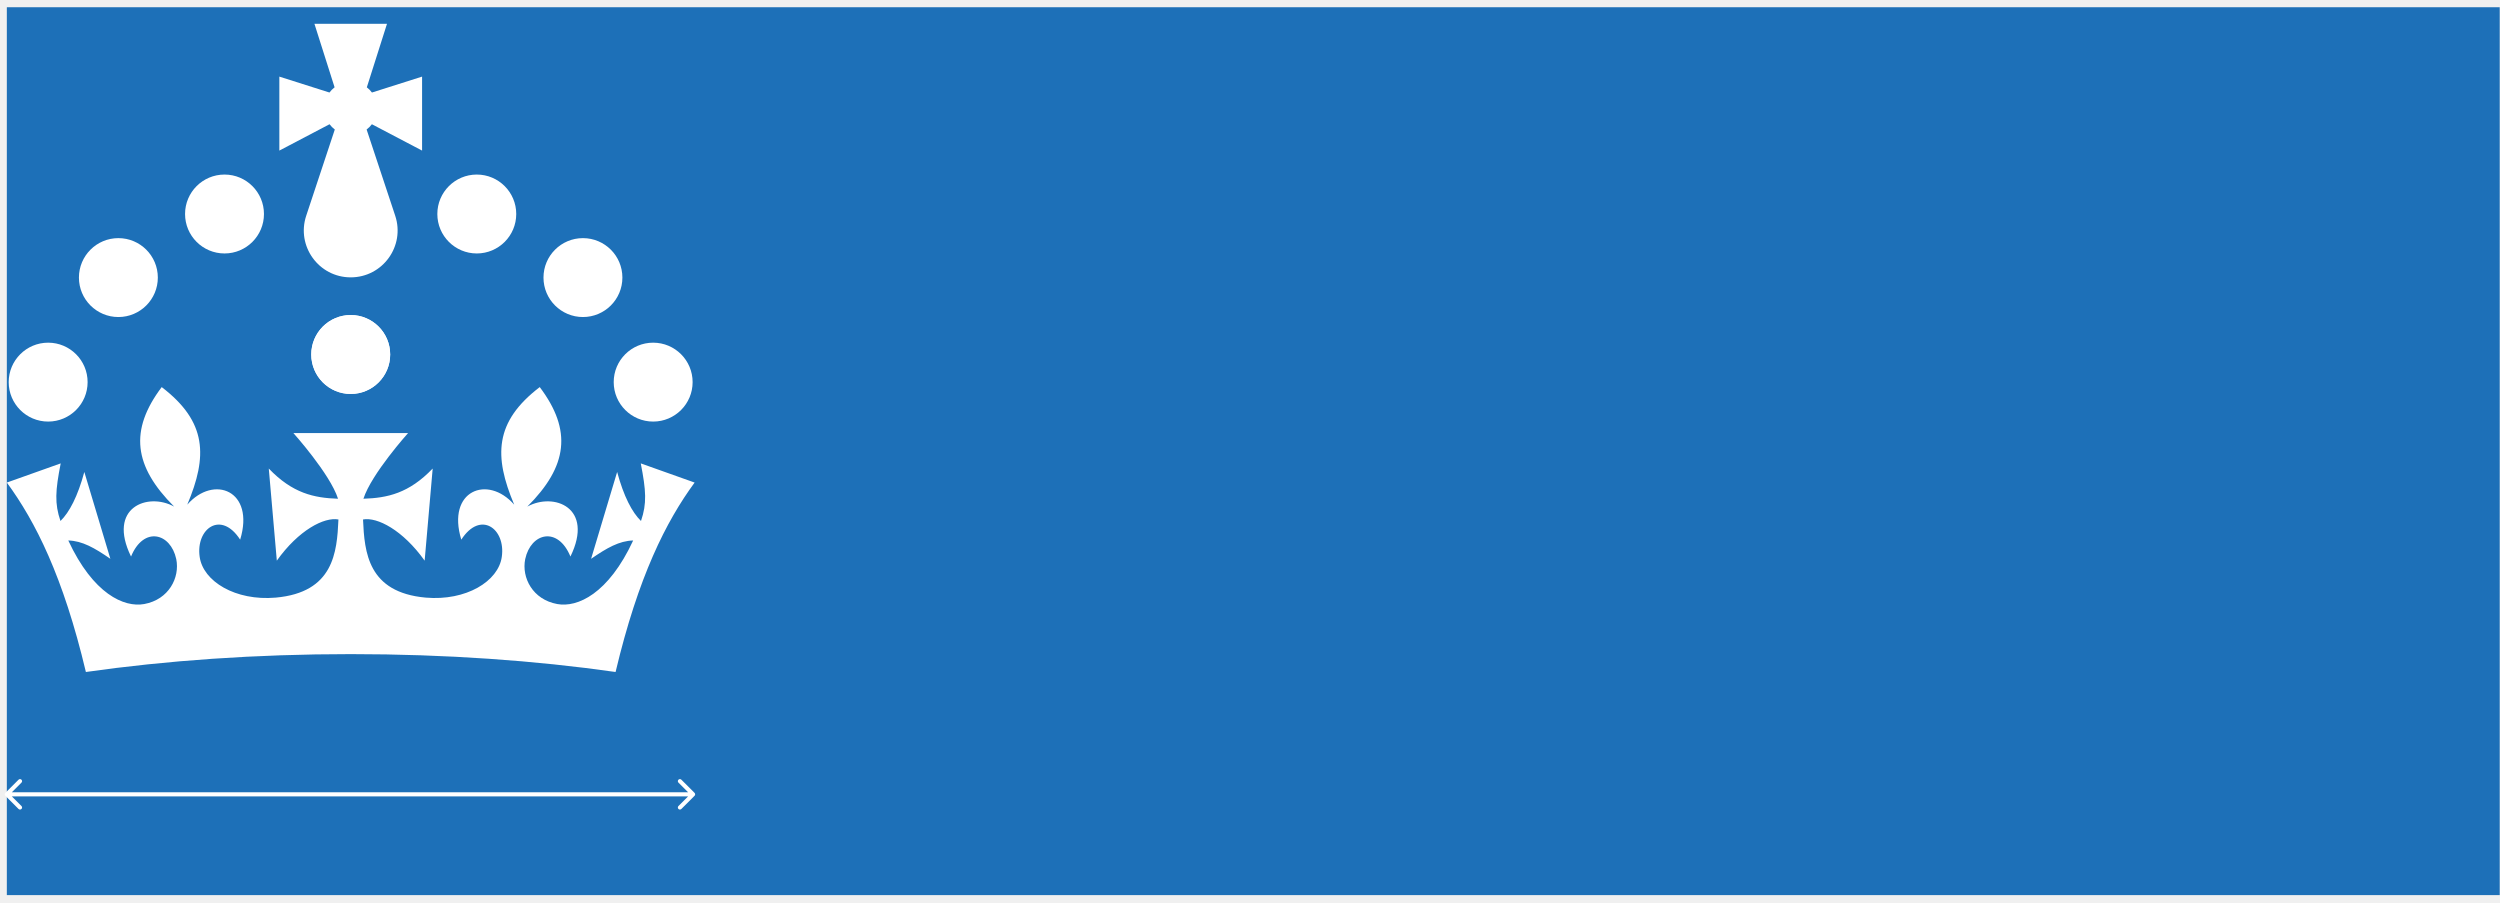
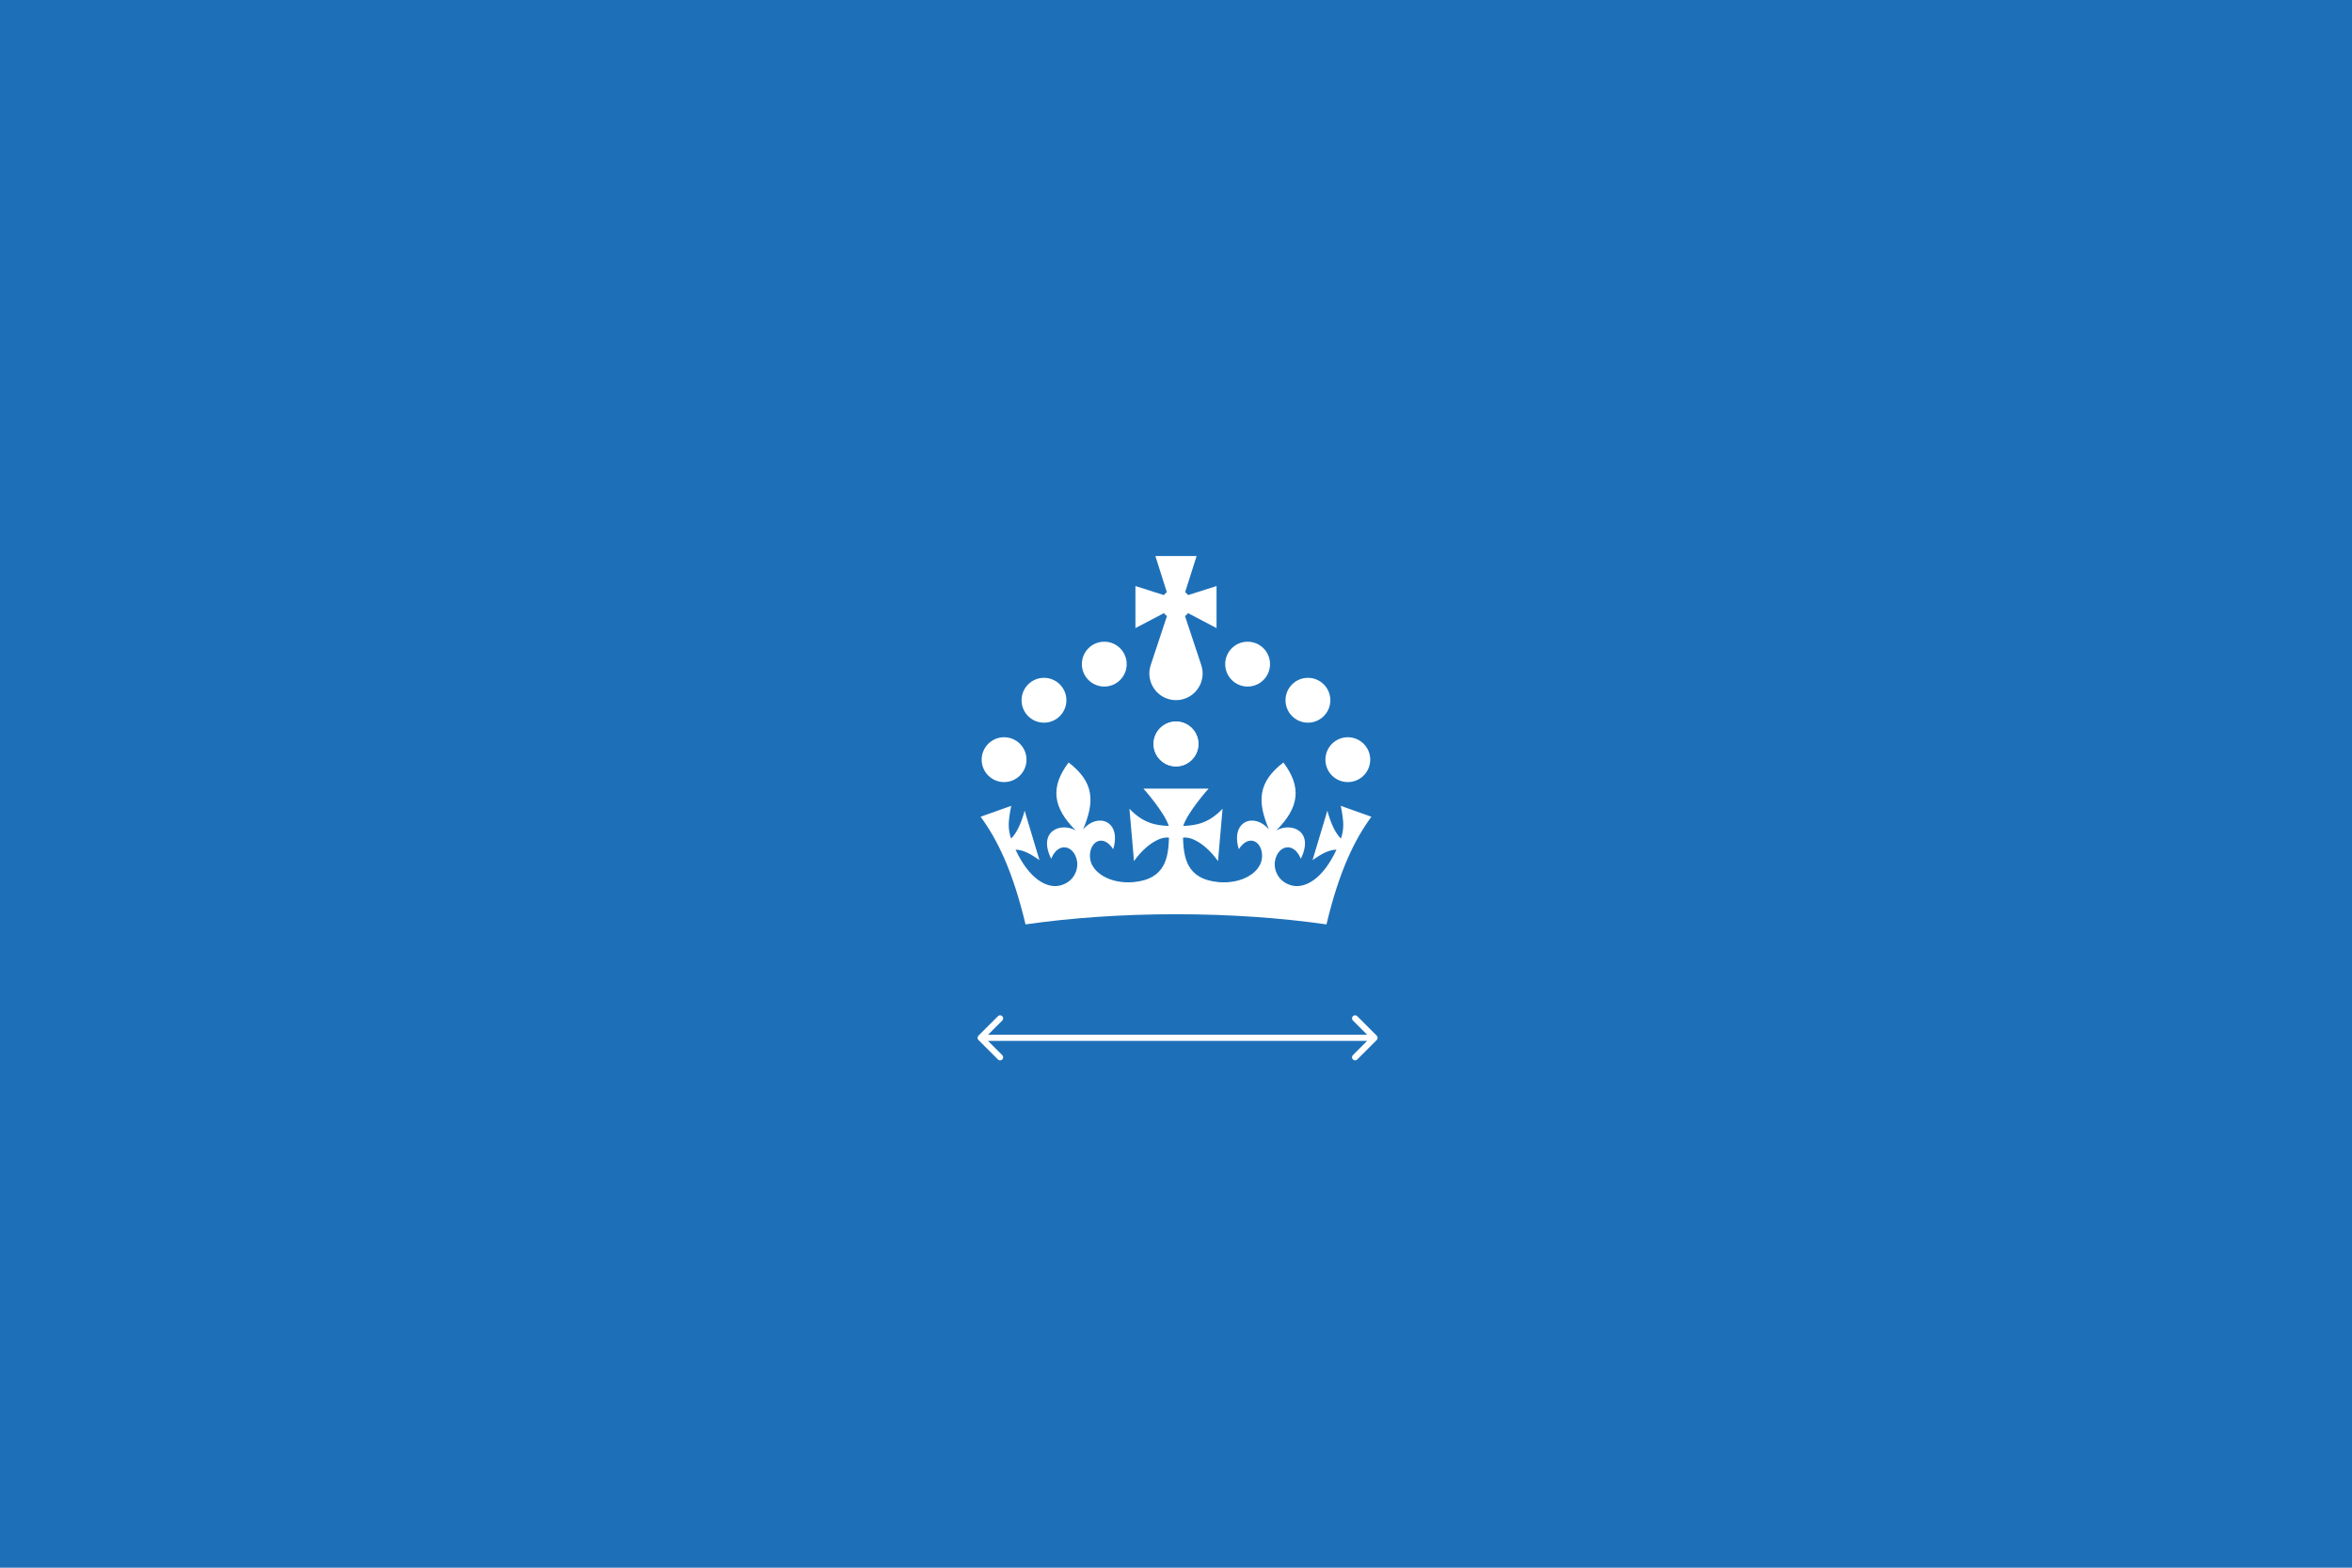
- <svg xmlns="http://www.w3.org/2000/svg" width="302" height="109" viewBox="0 0 302 109" fill="none">
-   <rect x="0.826" y="0.875" width="301.139" height="107.254" fill="#1D70B8" />
-   <path d="M0.649 95.778C0.552 95.876 0.552 96.034 0.649 96.132L2.24 97.723C2.338 97.82 2.496 97.82 2.594 97.723C2.692 97.625 2.692 97.467 2.594 97.369L1.18 95.955L2.594 94.541C2.692 94.443 2.692 94.285 2.594 94.187C2.496 94.09 2.338 94.09 2.24 94.187L0.649 95.778ZM83.901 96.132C83.999 96.034 83.999 95.876 83.901 95.778L82.31 94.187C82.213 94.09 82.055 94.09 81.957 94.187C81.859 94.285 81.859 94.443 81.957 94.541L83.371 95.955L81.957 97.369C81.859 97.467 81.859 97.625 81.957 97.723C82.055 97.82 82.213 97.82 82.31 97.723L83.901 96.132ZM0.826 95.955L0.826 96.205L83.725 96.205L83.725 95.955L83.725 95.705L0.826 95.705L0.826 95.955Z" fill="white" />
-   <path d="M27.122 30.618C29.754 30.618 31.887 28.484 31.887 25.852C31.887 23.22 29.754 21.086 27.122 21.086C24.489 21.086 22.355 23.22 22.355 25.852C22.355 28.484 24.489 30.618 27.122 30.618Z" fill="white" />
-   <path d="M14.3 38.298C16.932 38.298 19.066 36.164 19.066 33.532C19.066 30.899 16.932 28.766 14.3 28.766C11.668 28.766 9.534 30.899 9.534 33.532C9.534 36.164 11.668 38.298 14.3 38.298Z" fill="white" />
-   <path d="M5.817 50.926C8.449 50.926 10.583 48.793 10.583 46.16C10.583 43.528 8.449 41.395 5.817 41.395C3.185 41.395 1.051 43.528 1.051 46.16C1.051 48.793 3.185 50.926 5.817 50.926Z" fill="white" />
-   <path d="M42.367 47.589C44.999 47.589 47.133 45.455 47.133 42.823C47.133 40.19 44.999 38.057 42.367 38.057C39.734 38.057 37.601 40.19 37.601 42.823C37.601 45.455 39.734 47.589 42.367 47.589Z" fill="white" />
-   <path d="M57.596 30.618C60.228 30.618 62.362 28.484 62.362 25.852C62.362 23.22 60.228 21.086 57.596 21.086C54.964 21.086 52.83 23.22 52.83 25.852C52.83 28.484 54.964 30.618 57.596 30.618Z" fill="white" />
-   <path d="M70.419 38.298C73.052 38.298 75.185 36.164 75.185 33.532C75.185 30.899 73.052 28.766 70.419 28.766C67.787 28.766 65.653 30.899 65.653 33.532C65.653 36.164 67.787 38.298 70.419 38.298Z" fill="white" />
-   <path d="M78.902 50.926C81.534 50.926 83.668 48.793 83.668 46.16C83.668 43.528 81.534 41.395 78.902 41.395C76.269 41.395 74.136 43.528 74.136 46.16C74.136 48.793 76.269 50.926 78.902 50.926Z" fill="white" />
-   <path d="M42.367 47.589C44.999 47.589 47.133 45.455 47.133 42.823C47.133 40.19 44.999 38.057 42.367 38.057C39.734 38.057 37.601 40.19 37.601 42.823C37.601 45.455 39.734 47.589 42.367 47.589Z" fill="white" />
-   <path d="M44.288 15.645C44.529 15.463 44.743 15.249 44.924 15.008L50.987 18.191V9.255L44.933 11.177C44.756 10.941 44.547 10.729 44.313 10.549L46.749 2.875H37.983L40.419 10.549C40.185 10.728 39.977 10.94 39.799 11.177L33.745 9.255V18.191L39.808 15.008C39.989 15.249 40.203 15.463 40.444 15.645L36.991 26.059C35.775 29.725 38.504 33.505 42.366 33.505C46.227 33.505 48.957 29.725 47.741 26.059L44.288 15.645Z" fill="white" />
-   <path d="M49.295 52.315C49.295 52.315 44.868 57.242 43.902 60.247C46.8 60.155 49.403 59.591 52.268 56.6L51.297 67.728C48.66 64.028 45.568 62.434 43.853 62.753C44.027 66.741 44.444 71.558 51.427 72.192C56.299 72.615 60.211 70.222 60.618 67.261C61.101 63.86 58.035 61.609 55.724 65.19C53.917 59.264 58.909 57.294 62.115 60.963C59.647 55.115 59.712 50.961 65.202 46.76C69.141 51.996 68.583 56.325 63.7 61.198C66.879 59.439 71.816 61.289 68.908 67.23C67.389 63.535 64.128 64.36 63.445 67.539C62.989 69.785 64.351 72.427 67.313 72.968C69.744 73.414 73.487 71.754 76.487 65.29C74.8 65.334 73.319 66.186 71.404 67.504L74.551 57.013C75.344 59.958 76.358 61.891 77.432 62.936C78.153 60.817 78.05 59.28 77.405 55.977L83.91 58.293C80.455 63.007 77.107 69.623 74.362 81.176C64.684 79.794 53.849 79.018 42.368 79.018C30.889 79.018 20.053 79.795 10.375 81.176C7.63 69.622 4.282 63.006 0.826 58.293L7.332 55.977C6.686 59.28 6.583 60.817 7.305 62.936C8.379 61.891 9.393 59.958 10.186 57.013L13.333 67.504C11.418 66.185 9.937 65.334 8.249 65.29C11.25 71.754 14.993 73.413 17.424 72.968C20.386 72.427 21.747 69.785 21.292 67.539C20.608 64.36 17.349 63.535 15.829 67.23C12.921 61.289 17.858 59.438 21.037 61.198C16.154 56.325 15.595 51.995 19.534 46.76C25.024 50.96 25.09 55.114 22.622 60.963C25.828 57.295 30.819 59.264 29.012 65.19C26.701 61.609 23.636 63.86 24.119 67.261C24.526 70.223 28.438 72.617 33.31 72.192C40.292 71.558 40.71 66.741 40.883 62.753C39.169 62.434 36.077 64.028 33.44 67.728L32.469 56.6C35.334 59.591 37.938 60.154 40.834 60.247C39.868 57.242 35.442 52.315 35.442 52.315H49.299H49.295Z" fill="white" />
+ <svg xmlns="http://www.w3.org/2000/svg" width="1920" height="1280" viewBox="0 0 1920 1280" fill="none">
+   <g clip-path="url(#clip0_1041_3002)">
+     <rect width="1920" height="1280" fill="white" />
+     <path d="M1920 0H0V1280H1920V0Z" fill="#1D70B8" />
+     <path d="M901.457 560.559C911.562 560.559 919.755 552.363 919.755 542.253C919.755 532.143 911.562 523.947 901.457 523.947C891.351 523.947 883.158 532.143 883.158 542.253C883.158 552.363 891.351 560.559 901.457 560.559Z" fill="white" />
+     <path d="M852.23 590.056C862.336 590.056 870.529 581.861 870.529 571.75C870.529 561.64 862.336 553.444 852.23 553.444C842.124 553.444 833.932 561.64 833.932 571.75C833.932 581.861 842.124 590.056 852.23 590.056Z" fill="white" />
+     <path d="M819.66 638.562C829.766 638.562 837.958 630.366 837.958 620.256C837.958 610.146 829.766 601.95 819.66 601.95C809.554 601.95 801.361 610.146 801.361 620.256C801.361 630.366 809.554 638.562 819.66 638.562Z" fill="white" />
+     <path d="M959.99 625.743C970.095 625.743 978.289 617.547 978.289 607.437C978.289 597.327 970.095 589.131 959.99 589.131C949.884 589.131 941.691 597.327 941.691 607.437C941.691 617.547 949.884 625.743 959.99 625.743Z" fill="white" />
+     <path d="M1018.46 560.559C1028.57 560.559 1036.76 552.363 1036.76 542.253C1036.76 532.143 1028.57 523.947 1018.46 523.947C1008.36 523.947 1000.16 532.143 1000.16 542.253C1000.16 552.363 1008.36 560.559 1018.46 560.559Z" fill="white" />
+     <path d="M1067.69 590.056C1077.8 590.056 1085.99 581.861 1085.99 571.75C1085.99 561.64 1077.8 553.444 1067.69 553.444C1057.59 553.444 1049.4 561.64 1049.4 571.75C1049.4 581.861 1057.59 590.056 1067.69 590.056Z" fill="white" />
+     <path d="M1100.26 638.562C1110.37 638.562 1118.56 630.366 1118.56 620.256C1118.56 610.146 1110.37 601.95 1100.26 601.95C1090.16 601.95 1081.97 610.146 1081.97 620.256C1081.97 630.366 1090.16 638.562 1100.26 638.562Z" fill="white" />
+     <path d="M959.99 625.743C970.095 625.743 978.289 617.547 978.289 607.437C978.289 597.327 970.095 589.131 959.99 589.131C949.884 589.131 941.691 597.327 941.691 607.437C941.691 617.547 949.884 625.743 959.99 625.743Z" fill="white" />
+     <path d="M967.369 503.048C968.294 502.352 969.117 501.53 969.813 500.604L993.09 512.829V478.506L969.845 485.886C969.169 484.979 968.364 484.168 967.464 483.476L976.82 454H943.163L952.517 483.476C951.618 484.164 950.818 484.976 950.137 485.886L926.893 478.506V512.829L950.17 500.604C950.866 501.53 951.688 502.352 952.613 503.048L939.353 543.049C934.685 557.13 945.165 571.651 959.991 571.651C974.817 571.651 985.298 557.13 980.63 543.049L967.369 503.048Z" fill="white" />
+     <path d="M986.596 643.899C986.596 643.899 969.6 662.82 965.89 674.363C977.014 674.011 987.009 671.845 998.009 660.357L994.281 703.098C984.156 688.887 972.284 682.762 965.7 683.988C966.367 699.305 967.97 717.807 994.78 720.246C1013.48 721.872 1028.5 712.68 1030.07 701.305C1031.92 688.24 1020.15 679.596 1011.28 693.35C1004.34 670.589 1023.51 663.023 1035.82 677.115C1026.34 654.654 1026.59 638.695 1047.67 622.56C1062.79 642.673 1060.65 659.298 1041.9 678.015C1054.11 671.26 1073.06 678.367 1061.9 701.183C1056.06 686.992 1043.55 690.163 1040.92 702.372C1039.17 710.997 1044.4 721.146 1055.77 723.227C1065.11 724.937 1079.48 718.561 1091 693.737C1084.52 693.902 1078.83 697.177 1071.48 702.239L1083.56 661.942C1086.6 673.252 1090.5 680.677 1094.62 684.691C1097.39 676.552 1097 670.649 1094.52 657.964L1119.5 666.86C1106.23 684.965 1093.38 710.375 1082.84 754.75C1045.68 749.444 1004.08 746.461 960.001 746.461C915.926 746.461 874.324 749.446 837.164 754.75C826.625 710.373 813.772 684.963 800.504 666.86L825.481 657.964C823 670.649 822.608 676.552 825.377 684.691C829.501 680.677 833.395 673.252 836.438 661.942L848.521 702.239C841.169 697.172 835.483 693.902 829.005 693.737C840.525 718.561 854.896 724.934 864.229 723.227C875.601 721.146 880.828 710.997 879.081 702.372C876.456 690.163 863.94 686.992 858.106 701.183C846.941 678.367 865.894 671.256 878.1 678.015C859.353 659.298 857.206 642.669 872.332 622.56C893.411 638.692 893.662 654.65 884.185 677.115C896.494 663.027 915.659 670.589 908.722 693.35C899.848 679.596 888.08 688.24 889.934 701.305C891.497 712.682 906.515 721.874 925.221 720.246C952.03 717.807 953.633 699.305 954.299 683.988C947.717 682.762 935.846 688.885 925.721 703.098L921.993 660.357C932.992 671.845 942.99 674.008 954.111 674.363C950.401 662.82 933.406 643.899 933.406 643.899H986.609H986.596Z" fill="white" />
+     <path d="M798.736 845.607C797.76 846.584 797.76 848.166 798.736 849.143L814.646 865.053C815.622 866.029 817.205 866.029 818.182 865.053C819.158 864.076 819.158 862.493 818.182 861.517L804.039 847.375L818.182 833.233C819.158 832.257 819.158 830.674 818.182 829.697C817.205 828.721 815.622 828.721 814.646 829.697L798.736 845.607ZM1123.86 849.143C1124.83 848.166 1124.83 846.584 1123.86 845.607L1107.95 829.697C1106.97 828.721 1105.39 828.721 1104.41 829.697C1103.43 830.674 1103.43 832.257 1104.41 833.233L1118.55 847.375L1104.41 861.517C1103.43 862.493 1103.43 864.076 1104.41 865.053C1105.39 866.029 1106.97 866.029 1107.95 865.053L1123.86 849.143ZM800.504 847.375L800.504 849.875L1122.09 849.875L1122.09 847.375L1122.09 844.875L800.504 844.875L800.504 847.375Z" fill="white" />
+   </g>
+   <defs>
+     <clipPath id="clip0_1041_3002">
+       <rect width="1920" height="1280" fill="white" />
+     </clipPath>
+   </defs>
</svg>
